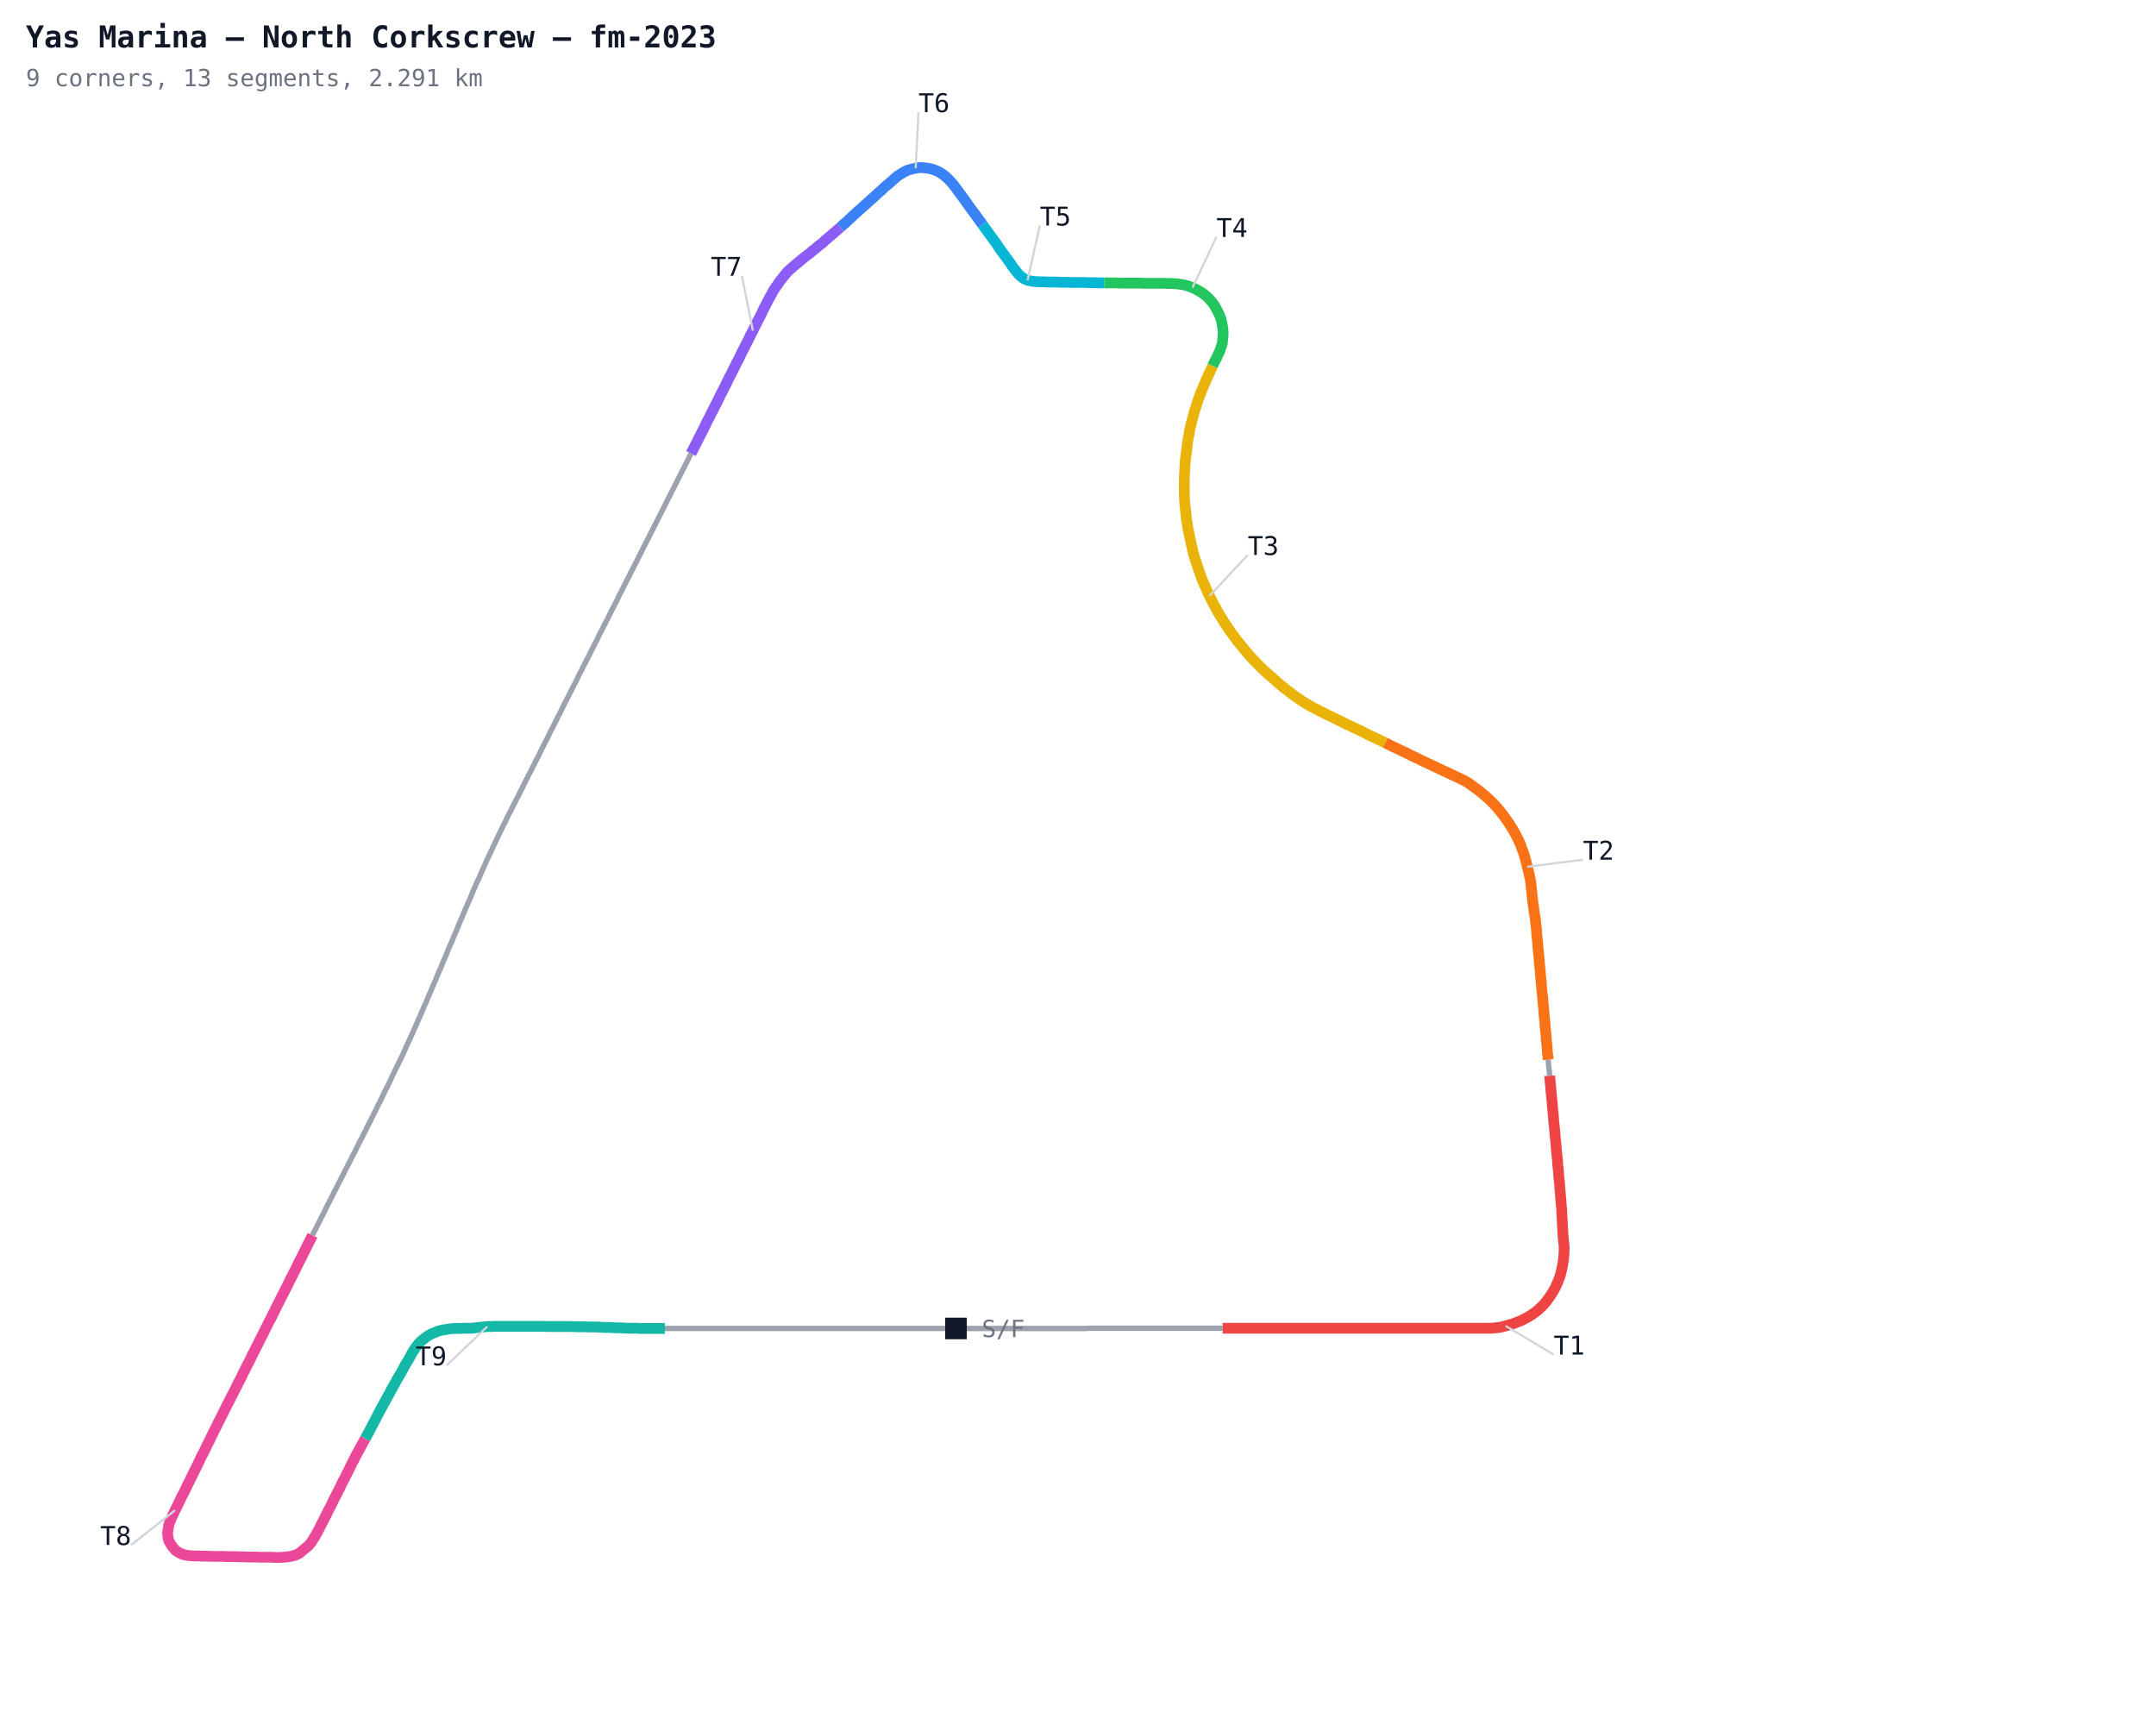
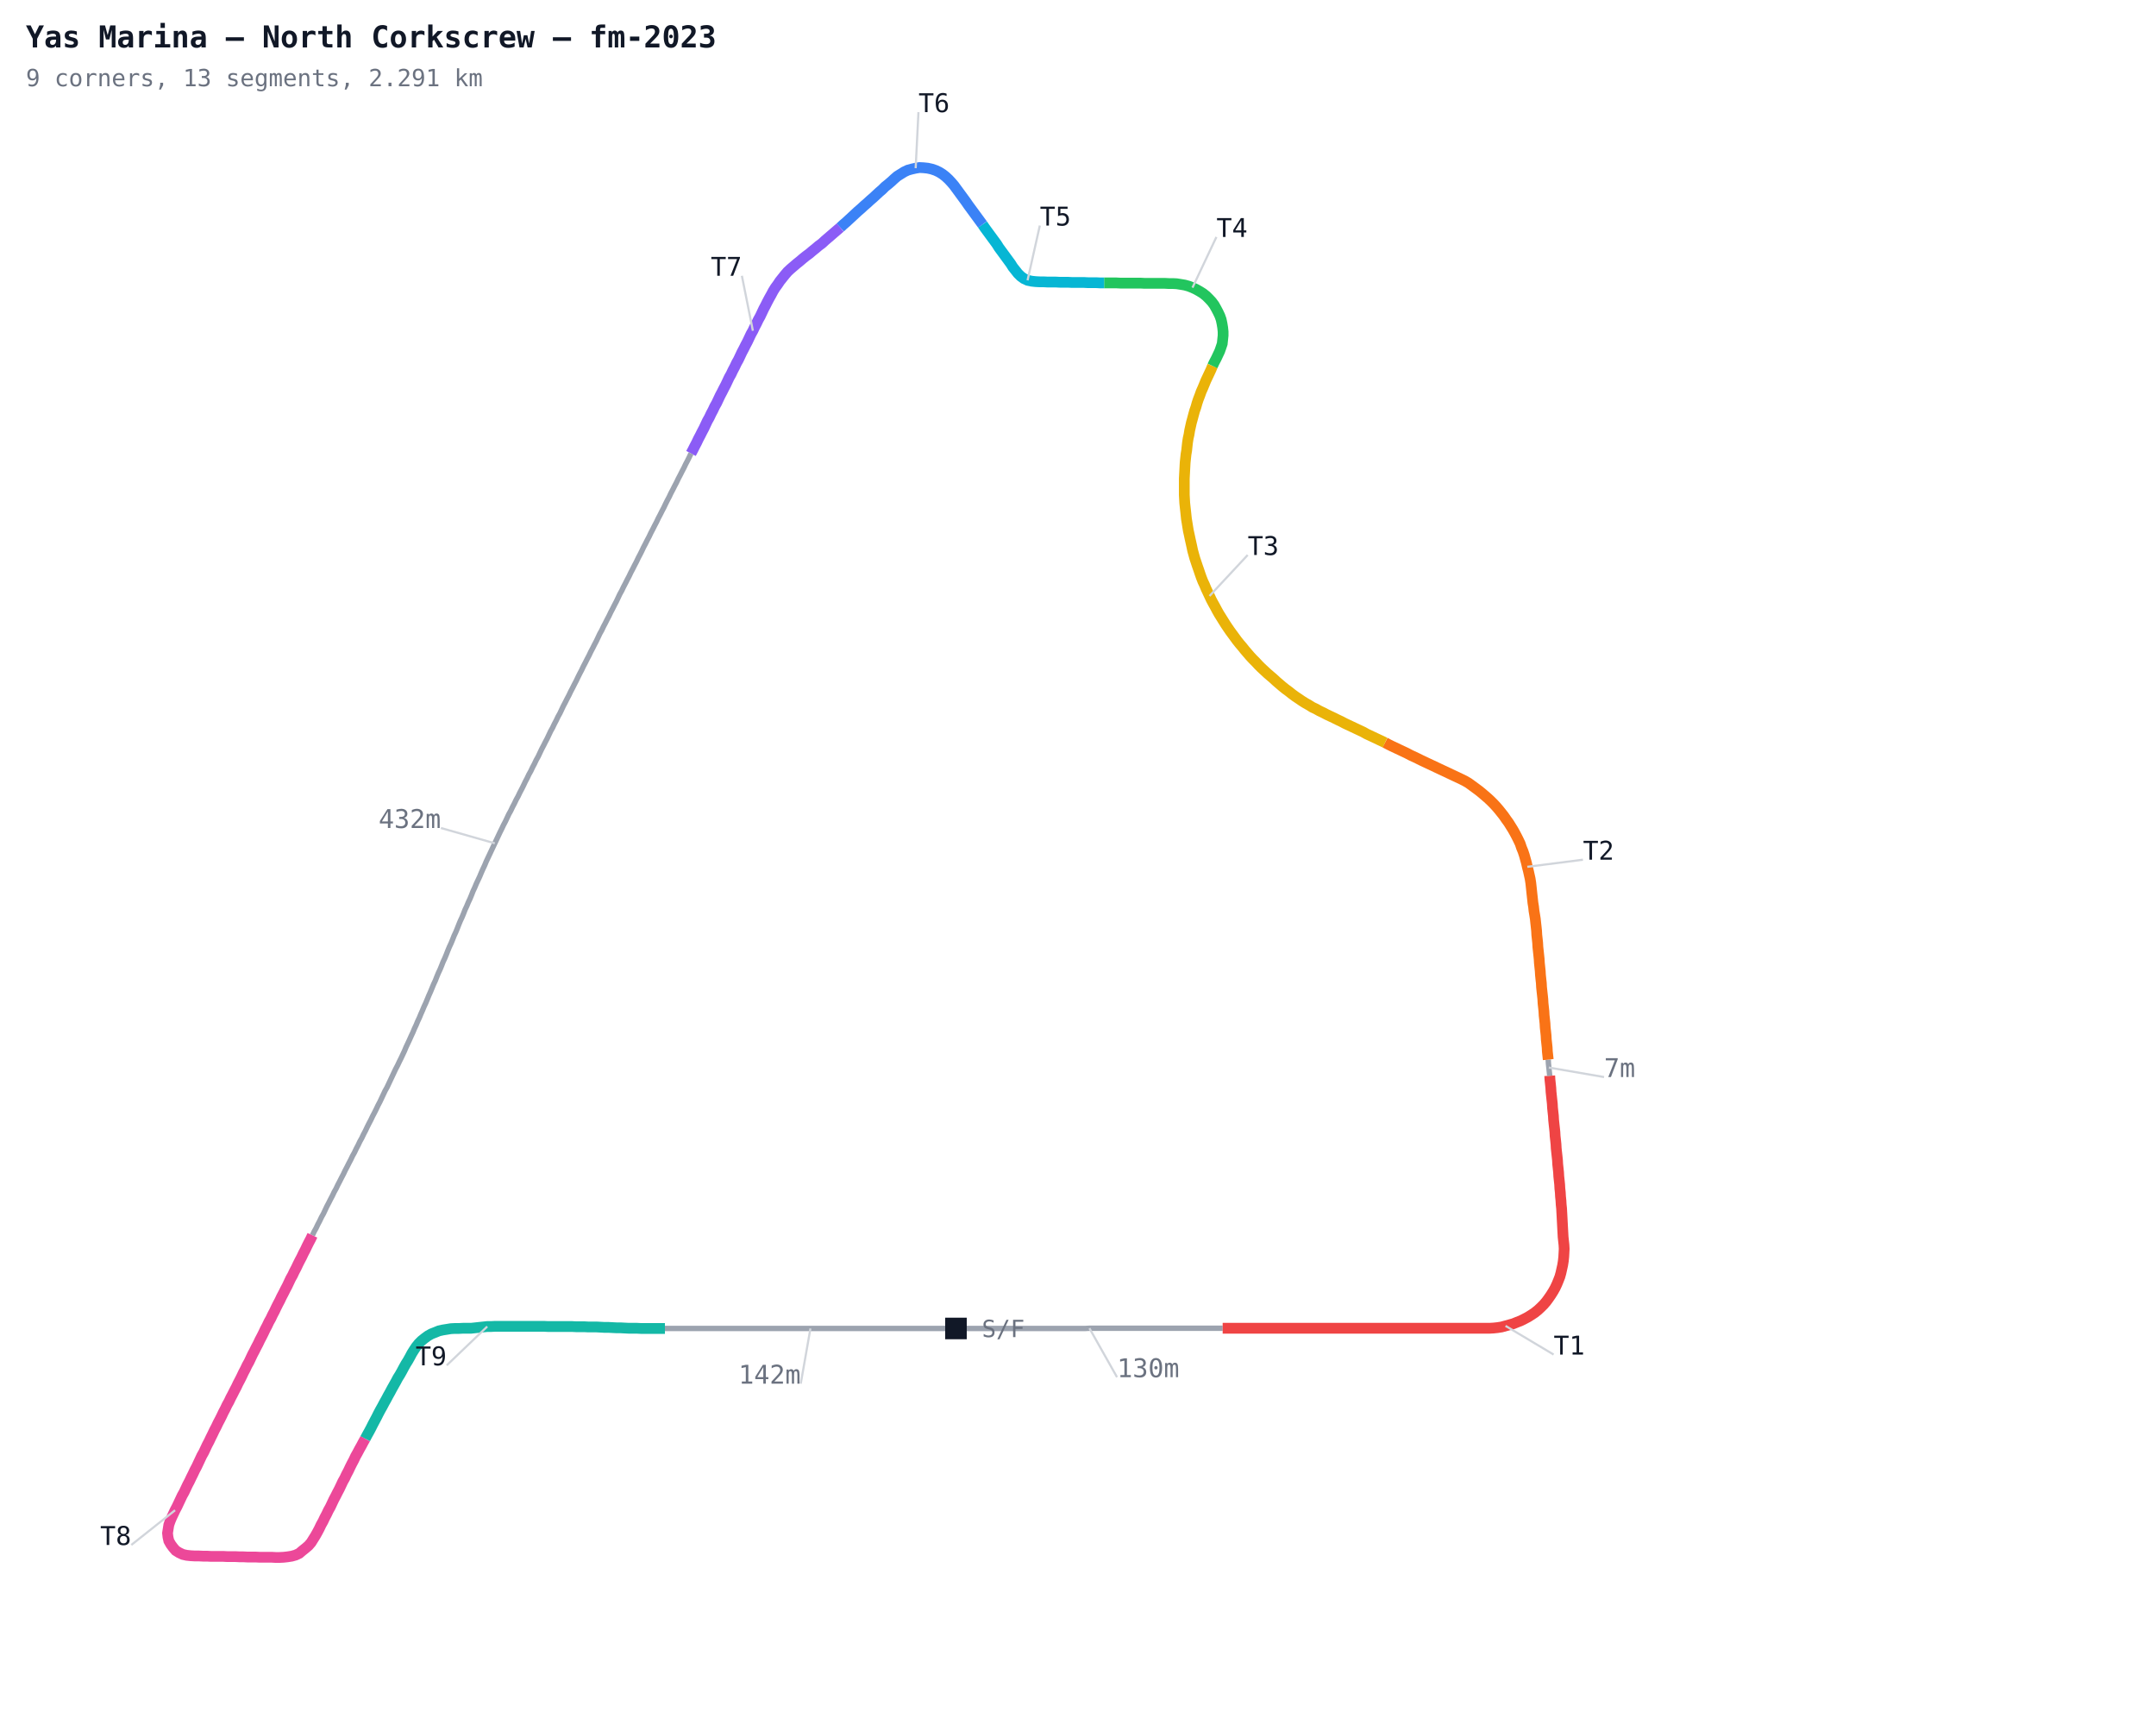
<svg xmlns="http://www.w3.org/2000/svg" width="1000" height="800" viewBox="0 0 1000 800">
  <defs>
    <style>
      .name { font-family: monospace; font-size: 12px; }
      .sector { font-family: monospace; font-size: 12px; fill: #7c3aed; font-weight: bold; }
      .title { font-family: monospace; font-size: 14px; fill: #111827; font-weight: bold; }
      .sub { font-family: monospace; font-size: 11px; fill: #6b7280; }
    </style>
  </defs>
  <rect width="1000" height="800" fill="#ffffff" />
  <polyline fill="none" stroke="#9ca3af" stroke-width="2.5" points="443.4,616.1 445.3,616.1 447.2,616.1 449.0,616.1 450.9,616.1 452.8,616.1 454.7,616.1 456.5,616.1 458.4,616.1 460.3,616.1 462.2,616.1 464.0,616.1 465.9,616.1 467.8,616.1 469.7,616.1 471.5,616.1 473.4,616.1 475.3,616.1 477.2,616.1 479.0,616.1 480.9,616.1 482.8,616.1 484.7,616.1 486.5,616.1 488.4,616.1 490.3,616.1 492.2,616.1 494.0,616.1 495.9,616.1 497.8,616.1 499.7,616.1 501.5,616.1 503.4,616.1 505.3,616.0 507.2,616.0 509.0,616.0 510.9,616.0 512.8,616.0 514.6,616.0 516.5,616.0 518.4,616.0 520.3,616.0 522.1,616.0 524.0,616.0 525.9,616.0 527.8,616.0 529.6,616.0 531.5,616.0 533.4,616.0 535.3,616.0 537.1,616.0 539.0,616.0 540.9,616.0 542.8,616.0 544.6,616.0 546.5,616.0 548.4,616.0 550.3,616.0 552.1,616.0 554.0,616.0 555.9,616.0 557.8,616.0 559.6,616.0 561.5,616.0 563.4,616.0 565.3,616.0 567.1,616.0" />
  <polyline fill="none" stroke="#ef4444" stroke-width="5" points="567.1,616.0 569.0,616.0 570.9,616.0 572.8,616.0 574.6,616.0 576.5,616.0 578.4,616.0 580.3,616.0 582.1,616.0 584.0,616.0 585.9,616.0 587.8,616.0 589.6,616.0 591.5,616.0 593.4,616.0 595.3,616.0 597.1,616.0 599.0,616.0 600.9,616.0 602.8,616.0 604.6,616.0 606.5,616.0 608.4,616.0 610.3,616.0 612.1,616.0 614.0,616.0 615.9,616.0 617.8,616.0 619.6,616.0 621.5,616.0 623.4,616.0 625.3,616.0 627.1,616.0 629.0,616.0 630.9,616.0 632.8,616.0 634.6,616.0 636.5,616.0 638.4,616.0 640.3,616.0 642.1,616.0 644.0,616.0 645.9,616.0 647.8,616.0 649.6,616.0 651.5,616.0 653.4,616.0 655.3,616.0 657.1,616.0 659.0,616.0 660.9,616.0 662.7,616.0 664.6,616.0 666.5,616.0 668.4,616.0 670.2,616.0 672.1,616.0 674.0,616.0 675.9,616.0 677.7,616.0 679.6,616.0 681.5,616.0 683.4,616.0 685.2,616.0 687.1,616.0 689.0,616.0 690.9,616.0 692.7,615.9 694.6,615.7 696.5,615.4 698.3,614.9 700.1,614.4 701.9,613.9 703.6,613.2 705.4,612.5 707.0,611.7 708.7,610.8 710.3,609.8 711.8,608.8 713.3,607.6 714.7,606.3 716.0,605.0 717.2,603.6 718.3,602.1 719.4,600.5 720.4,598.9 721.3,597.3 722.1,595.6 722.8,593.9 723.5,592.1 724.0,590.3 724.4,588.5 724.8,586.7 725.1,584.8 725.3,582.9 725.4,581.1 725.5,579.2 725.4,577.3 725.2,575.5 725.0,573.6 724.9,571.7 724.8,569.9 724.7,568.0 724.6,566.1 724.5,564.2 724.4,562.4 724.3,560.5 724.1,558.6 724.0,556.8 723.8,554.9 723.7,553.0 723.5,551.2 723.4,549.3 723.2,547.4 723.0,545.6 722.9,543.7 722.7,541.8 722.5,540.0 722.4,538.1 722.2,536.2 722.0,534.4 721.8,532.5 721.7,530.6 721.5,528.7 721.3,526.9 721.2,525.0 721.0,523.1 720.8,521.3 720.6,519.4 720.5,517.5 720.3,515.7 720.1,513.8 720.0,511.9 719.8,510.1 719.6,508.2 719.4,506.3 719.3,504.5 719.1,502.6 718.9,500.7 718.8,498.9" />
  <polyline fill="none" stroke="#9ca3af" stroke-width="2.5" points="718.8,498.9 718.6,497.0 718.4,495.1 718.2,493.3 718.1,491.4" />
  <polyline fill="none" stroke="#f97316" stroke-width="5" points="718.1,491.4 717.9,489.5 717.7,487.7 717.6,485.8 717.4,483.9 717.2,482.1 717.1,480.2 716.9,478.3 716.7,476.5 716.6,474.6 716.4,472.7 716.2,470.9 716.1,469.0 715.9,467.1 715.7,465.3 715.6,463.4 715.4,461.5 715.2,459.7 715.0,457.8 714.9,455.9 714.7,454.1 714.5,452.2 714.4,450.4 714.2,448.5 714.0,446.6 713.9,444.8 713.7,442.9 713.5,441.0 713.3,439.2 713.2,437.3 713.0,435.4 712.8,433.6 712.7,431.7 712.5,429.8 712.3,428.0 712.1,426.1 711.8,424.2 711.5,422.4 711.3,420.5 711.0,418.7 710.8,416.8 710.6,415.0 710.4,413.1 710.2,411.2 710.0,409.4 709.7,407.5 709.3,405.7 708.9,403.9 708.4,402.0 708.0,400.2 707.5,398.4 707.0,396.6 706.4,394.8 705.7,393.1 705.1,391.3 704.3,389.6 703.5,388.0 702.6,386.3 701.7,384.7 700.7,383.1 699.7,381.5 698.6,380.0 697.5,378.4 696.4,377.0 695.2,375.5 694.0,374.1 692.7,372.7 691.4,371.4 690.0,370.1 688.6,368.9 687.2,367.7 685.7,366.5 684.2,365.4 682.7,364.3 681.2,363.2 679.5,362.2 677.9,361.4 676.2,360.6 674.5,359.8 672.8,359.0 671.1,358.2 669.4,357.4 667.7,356.6 666.0,355.8 664.3,355.0 662.6,354.2 660.9,353.4 659.2,352.6 657.6,351.8 655.9,351.0 654.2,350.2 652.5,349.3 650.8,348.5 649.1,347.7 647.4,346.9 645.7,346.1 644.1,345.3 642.4,344.4" />
  <polyline fill="none" stroke="#eab308" stroke-width="5" points="642.4,344.4 640.7,343.6 639.0,342.8 637.3,342.0 635.6,341.2 633.9,340.4 632.3,339.5 630.6,338.7 628.9,337.9 627.2,337.1 625.5,336.3 623.8,335.5 622.1,334.6 620.4,333.8 618.8,333.0 617.1,332.2 615.4,331.4 613.7,330.5 612.0,329.7 610.4,328.8 608.7,328.0 607.1,327.0 605.5,326.1 603.9,325.1 602.3,324.0 600.8,323.0 599.3,321.9 597.8,320.7 596.3,319.6 594.8,318.4 593.4,317.2 592.0,316.0 590.6,314.7 589.2,313.5 587.8,312.3 586.4,311.0 585.0,309.7 583.7,308.4 582.4,307.0 581.1,305.7 579.8,304.3 578.6,302.9 577.4,301.5 576.2,300.0 575.0,298.6 573.8,297.1 572.7,295.6 571.6,294.1 570.5,292.6 569.4,291.0 568.4,289.5 567.4,287.9 566.4,286.3 565.4,284.7 564.5,283.1 563.6,281.4 562.7,279.8 561.8,278.1 561.0,276.4 560.2,274.7 559.4,273.0 558.7,271.3 557.9,269.6 557.2,267.8 556.6,266.1 556.0,264.3 555.4,262.6 554.8,260.8 554.2,259.0 553.7,257.2 553.2,255.4 552.8,253.5 552.4,251.7 552.0,249.9 551.6,248.0 551.2,246.2 550.9,244.4 550.6,242.5 550.3,240.7 550.1,238.8 549.9,236.9 549.7,235.1 549.5,233.2 549.4,231.3 549.3,229.5 549.3,227.6 549.3,225.7 549.3,223.8 549.3,222.0 549.4,220.1 549.5,218.2 549.6,216.3 549.7,214.5 549.9,212.6 550.1,210.7 550.4,208.9 550.6,207.0 550.8,205.2 551.1,203.3 551.5,201.5 551.8,199.6 552.2,197.8 552.6,196.0 553.1,194.2 553.6,192.3 554.1,190.5 554.7,188.8 555.2,187.0 555.8,185.2 556.5,183.4 557.1,181.7 557.9,179.9 558.6,178.2 559.3,176.5 560.1,174.8 560.9,173.1 561.7,171.4 562.4,169.7" />
  <polyline fill="none" stroke="#22c55e" stroke-width="5" points="562.4,169.7 563.2,168.0 564.1,166.3 564.9,164.6 565.7,162.9 566.3,161.2 566.9,159.4 567.1,157.5 567.3,155.6 567.3,153.8 567.1,151.9 566.8,150.1 566.4,148.2 565.8,146.5 565.0,144.8 564.1,143.1 563.2,141.5 562.1,140.0 560.8,138.6 559.5,137.3 558.0,136.1 556.4,135.1 554.8,134.2 553.1,133.4 551.3,132.7 549.5,132.2 547.7,131.9 545.8,131.6 544.0,131.5 542.1,131.5 540.2,131.4 538.3,131.4 536.5,131.4 534.6,131.4 532.7,131.4 530.8,131.4 529.0,131.3 527.1,131.3 525.2,131.3 523.4,131.3 521.5,131.3 519.6,131.3 517.7,131.2 515.9,131.2 514.0,131.2 512.1,131.2" />
  <polyline fill="none" stroke="#06b6d4" stroke-width="5" points="512.1,131.2 510.2,131.2 508.4,131.1 506.5,131.1 504.6,131.1 502.7,131.0 500.9,131.0 499.0,131.0 497.1,131.0 495.3,130.9 493.4,130.9 491.5,130.9 489.6,130.8 487.8,130.8 485.9,130.8 484.0,130.7 482.2,130.7 480.3,130.6 478.5,130.4 476.6,130.0 474.9,129.2 473.4,128.1 472.1,126.8 471.0,125.4 469.8,123.9 468.8,122.3 467.7,120.8 466.6,119.3 465.5,117.8 464.4,116.3 463.3,114.8 462.3,113.2 461.2,111.7 460.1,110.2 459.0,108.7 457.9,107.2 456.8,105.7 455.7,104.1" />
  <polyline fill="none" stroke="#3b82f6" stroke-width="5" points="455.7,104.1 454.6,102.6 453.5,101.1 452.4,99.6 451.3,98.1 450.2,96.6 449.1,95.1 448.0,93.5 446.9,92.0 445.8,90.5 444.7,89.0 443.6,87.5 442.5,86.0 441.3,84.6 440.0,83.2 438.6,81.9 437.2,80.8 435.6,79.8 433.9,79.0 432.1,78.4 430.3,78.0 428.4,77.8 426.5,77.7 424.7,78.0 422.9,78.4 421.1,78.9 419.4,79.7 417.8,80.7 416.2,81.7 414.8,82.9 413.4,84.2 412.0,85.4 410.5,86.6 409.2,87.9 407.8,89.1 406.4,90.4 405.0,91.7 403.6,92.9 402.2,94.2 400.8,95.4 399.4,96.7 398.0,97.9 396.6,99.2 395.2,100.5 393.9,101.7 392.5,103.0 391.1,104.2 389.7,105.5" />
  <polyline fill="none" stroke="#8b5cf6" stroke-width="5" points="389.7,105.5 388.3,106.7 386.9,107.9 385.4,109.2 384.0,110.4 382.6,111.6 381.2,112.9 379.7,114.0 378.3,115.2 376.8,116.4 375.4,117.6 373.9,118.7 372.4,119.9 371.0,121.1 369.5,122.3 368.1,123.5 366.7,124.7 365.3,126.0 364.1,127.4 362.9,128.9 361.7,130.4 360.7,131.9 359.6,133.4 358.6,135.0 357.7,136.7 356.8,138.3 355.9,140.0 355.1,141.6 354.2,143.3 353.4,145.0 352.6,146.7 351.7,148.3 350.9,150.0 350.0,151.7 349.2,153.4 348.3,155.0 347.5,156.7 346.7,158.4 345.8,160.1 345.0,161.7 344.1,163.4 343.3,165.1 342.5,166.8 341.6,168.4 340.8,170.1 339.9,171.8 339.1,173.5 338.2,175.1 337.4,176.8 336.6,178.5 335.7,180.2 334.9,181.8 334.0,183.5 333.2,185.2 332.4,186.9 331.5,188.5 330.7,190.2 329.8,191.9 329.0,193.6 328.1,195.2 327.3,196.9 326.5,198.6 325.6,200.3 324.8,201.9 323.9,203.6 323.1,205.3 322.2,207.0 321.4,208.6 320.5,210.3" />
  <polyline fill="none" stroke="#9ca3af" stroke-width="2.5" points="320.5,210.3 319.7,212.0 318.9,213.6 318.0,215.3 317.2,217.0 316.3,218.7 315.5,220.3 314.6,222.0 313.8,223.7 312.9,225.4 312.1,227.0 311.2,228.7 310.4,230.4 309.5,232.1 308.7,233.7 307.9,235.4 307.0,237.1 306.2,238.7 305.3,240.4 304.5,242.1 303.6,243.8 302.8,245.4 301.9,247.1 301.1,248.8 300.2,250.5 299.4,252.1 298.5,253.8 297.7,255.5 296.9,257.1 296.0,258.8 295.2,260.5 294.3,262.2 293.5,263.8 292.6,265.5 291.8,267.2 290.9,268.9 290.1,270.5 289.2,272.2 288.4,273.9 287.5,275.5 286.7,277.2 285.9,278.9 285.0,280.6 284.2,282.2 283.3,283.9 282.5,285.6 281.6,287.3 280.8,288.9 279.9,290.6 279.1,292.3 278.2,293.9 277.4,295.6 276.6,297.3 275.7,299.0 274.9,300.6 274.0,302.3 273.2,304.0 272.3,305.7 271.5,307.3 270.6,309.0 269.8,310.7 268.9,312.4 268.1,314.0 267.3,315.7 266.4,317.4 265.6,319.0 264.7,320.7 263.9,322.4 263.0,324.1 262.2,325.7 261.3,327.4 260.5,329.1 259.7,330.8 258.8,332.4 258.0,334.1 257.1,335.8 256.3,337.5 255.4,339.1 254.6,340.8 253.8,342.5 252.9,344.2 252.1,345.8 251.2,347.5 250.4,349.2 249.6,350.9 248.7,352.5 247.9,354.2 247.0,355.9 246.2,357.6 245.3,359.2 244.5,360.9 243.6,362.6 242.8,364.3 242.0,365.9 241.1,367.6 240.3,369.3 239.4,370.9 238.6,372.6 237.7,374.3 236.9,376.0 236.0,377.6 235.2,379.3 234.4,381.0 233.5,382.7 232.7,384.4 231.9,386.0 231.1,387.7 230.3,389.4 229.5,391.1 228.7,392.8 227.9,394.5 227.1,396.2 226.3,397.9 225.5,399.6 224.8,401.3 224.0,403.0 223.2,404.8 222.5,406.5 221.7,408.2 220.9,409.9 220.2,411.6 219.4,413.3 218.7,415.1 218.0,416.8 217.2,418.5 216.5,420.2 215.7,421.9 215.0,423.7 214.3,425.4 213.5,427.1 212.8,428.8 212.1,430.6 211.4,432.3 210.6,434.0 209.9,435.8 209.2,437.5 208.4,439.2 207.7,440.9 207.0,442.7 206.3,444.4 205.5,446.1 204.8,447.9 204.1,449.6 203.3,451.3 202.6,453.0 201.9,454.8 201.1,456.5 200.4,458.2 199.7,459.9 198.9,461.7 198.2,463.4 197.5,465.1 196.7,466.8 196.0,468.5 195.2,470.3 194.5,472.0 193.7,473.7 193.0,475.4 192.2,477.1 191.5,478.8 190.7,480.5 189.9,482.3 189.1,484.0 188.3,485.7 187.6,487.4 186.8,489.1 186.0,490.8 185.2,492.4 184.4,494.1 183.5,495.8 182.7,497.5 181.9,499.2 181.1,500.9 180.3,502.6 179.5,504.3 178.6,505.9 177.8,507.6 177.0,509.3 176.2,511.0 175.3,512.7 174.5,514.4 173.7,516.0 172.8,517.7 172.0,519.4 171.1,521.1 170.3,522.7 169.5,524.4 168.6,526.1 167.8,527.8 166.9,529.4 166.1,531.1 165.2,532.8 164.4,534.5 163.5,536.1 162.7,537.8 161.8,539.5 161.0,541.1 160.1,542.8 159.3,544.5 158.4,546.2 157.6,547.8 156.7,549.5 155.9,551.2 155.0,552.8 154.2,554.5 153.3,556.2 152.5,557.8 151.6,559.5 150.8,561.2 150.0,562.9 149.1,564.5 148.3,566.2 147.4,567.9 146.6,569.6 145.7,571.2 144.9,572.9" />
  <polyline fill="none" stroke="#ec4899" stroke-width="5" points="144.9,572.9 144.1,574.6 143.2,576.3 142.4,577.9 141.6,579.6 140.7,581.3 139.9,583.0 139.0,584.7 138.2,586.3 137.4,588.0 136.5,589.7 135.7,591.4 134.8,593.0 134.0,594.7 133.2,596.4 132.3,598.1 131.5,599.7 130.6,601.4 129.8,603.1 128.9,604.8 128.1,606.4 127.3,608.1 126.4,609.8 125.6,611.5 124.7,613.1 123.9,614.8 123.0,616.5 122.2,618.2 121.4,619.8 120.5,621.5 119.7,623.2 118.8,624.9 118.0,626.5 117.1,628.2 116.3,629.9 115.5,631.6 114.6,633.2 113.8,634.9 112.9,636.6 112.1,638.3 111.3,639.9 110.4,641.6 109.6,643.3 108.7,645.0 107.9,646.6 107.0,648.3 106.2,650.0 105.3,651.6 104.5,653.3 103.6,655.0 102.8,656.7 102.0,658.3 101.1,660.0 100.3,661.7 99.4,663.4 98.6,665.1 97.8,666.7 97.0,668.4 96.1,670.1 95.3,671.8 94.5,673.5 93.6,675.1 92.8,676.8 92.0,678.5 91.2,680.2 90.3,681.9 89.5,683.6 88.7,685.2 87.9,686.9 87.0,688.6 86.2,690.3 85.4,692.0 84.5,693.6 83.7,695.3 82.9,697.0 82.1,698.7 81.2,700.4 80.4,702.1 79.6,703.8 78.9,705.5 78.3,707.2 78.0,709.1 77.7,711.0 77.9,712.8 78.3,714.6 79.2,716.2 80.3,717.7 81.5,719.1 83.1,720.1 84.8,720.9 86.6,721.3 88.5,721.5 90.3,721.6 92.2,721.6 94.1,721.7 96.0,721.7 97.8,721.8 99.7,721.8 101.6,721.8 103.5,721.8 105.3,721.9 107.2,721.9 109.1,721.9 111.0,722.0 112.8,722.0 114.7,722.1 116.6,722.1 118.5,722.1 120.3,722.2 122.2,722.2 124.1,722.2 126.0,722.2 127.8,722.3 129.7,722.3 131.6,722.2 133.4,722.0 135.3,721.7 137.1,721.2 138.8,720.4 140.2,719.2 141.7,718.0 143.1,716.8 144.3,715.4 145.3,713.8 146.3,712.2 147.2,710.6 148.1,708.9 148.9,707.2 149.8,705.6 150.6,703.9 151.5,702.2 152.3,700.5 153.2,698.9 154.0,697.2 154.8,695.5 155.7,693.8 156.5,692.2 157.4,690.5 158.2,688.8 159.0,687.1 159.9,685.5 160.7,683.8 161.6,682.1 162.4,680.4 163.2,678.8 164.1,677.1 164.9,675.4 165.8,673.8 166.7,672.1 167.6,670.5 168.5,668.8 169.4,667.2" />
  <polyline fill="none" stroke="#14b8a6" stroke-width="5" points="169.4,667.2 170.3,665.5 171.2,663.9 172.1,662.2 172.9,660.6 173.8,658.9 174.7,657.2 175.5,655.6 176.4,653.9 177.3,652.3 178.2,650.6 179.1,649.0 180.0,647.3 180.9,645.7 181.8,644.0 182.7,642.4 183.6,640.8 184.5,639.1 185.5,637.5 186.4,635.9 187.3,634.2 188.2,632.6 189.2,631.0 190.1,629.4 191.0,627.7 192.0,626.1 193.0,624.6 194.2,623.1 195.5,621.8 197.0,620.6 198.5,619.5 200.1,618.6 201.9,617.9 203.6,617.2 205.4,616.8 207.3,616.5 209.1,616.2 211.0,616.1 212.9,616.1 214.8,616.0 216.6,616.0 218.5,616.0 220.4,615.8 222.2,615.6 224.1,615.4 226.0,615.2 227.8,615.2 229.7,615.1 231.6,615.1 233.5,615.1 235.3,615.1 237.2,615.1 239.1,615.1 241.0,615.1 242.8,615.1 244.7,615.1 246.6,615.1 248.5,615.1 250.3,615.1 252.2,615.1 254.1,615.2 256.0,615.2 257.8,615.2 259.7,615.2 261.6,615.2 263.5,615.2 265.3,615.2 267.2,615.3 269.1,615.3 271.0,615.3 272.8,615.4 274.7,615.4 276.6,615.4 278.5,615.5 280.3,615.6 282.2,615.6 284.1,615.7 286.0,615.8 287.8,615.8 289.7,615.9 291.6,616.0 293.4,616.0 295.3,616.0 297.2,616.1 299.1,616.1 300.9,616.1 302.8,616.1 304.7,616.1 306.6,616.1 308.4,616.1" />
  <polyline fill="none" stroke="#9ca3af" stroke-width="2.5" points="308.4,616.1 310.3,616.1 312.2,616.1 314.1,616.1 315.9,616.1 317.8,616.1 319.7,616.1 321.6,616.1 323.4,616.1 325.3,616.1 327.2,616.1 329.1,616.1 330.9,616.1 332.8,616.1 334.7,616.1 336.6,616.1 338.4,616.1 340.3,616.1 342.2,616.1 344.1,616.1 345.9,616.1 347.8,616.1 349.7,616.1 351.6,616.1 353.4,616.1 355.3,616.1 357.2,616.1 359.1,616.1 360.9,616.1 362.8,616.1 364.7,616.1 366.6,616.1 368.4,616.1 370.3,616.1 372.2,616.1 374.0,616.1 375.9,616.1 377.8,616.1 379.7,616.1 381.5,616.1 383.4,616.1 385.3,616.1 387.2,616.1 389.0,616.1 390.9,616.1 392.8,616.1 394.7,616.1 396.5,616.1 398.4,616.1 400.3,616.1 402.2,616.1 404.0,616.1 405.9,616.1 407.8,616.1 409.7,616.1 411.5,616.1 413.4,616.1 415.3,616.1 417.2,616.1 419.0,616.1 420.9,616.1 422.8,616.1 424.7,616.1 426.5,616.1 428.4,616.1 430.3,616.1 432.2,616.1 434.0,616.1 435.9,616.1 437.8,616.1 439.7,616.1 441.5,616.1" />
+   <line x1="505.3" y1="616.0" x2="518.1" y2="638.7" stroke="#d1d5db" stroke-width="1" />
+   <text x="518.1" y="638.7" text-anchor="start" class="name" fill="#6b7280">130m</text>
  <line x1="698.3" y1="614.9" x2="720.6" y2="628.2" stroke="#d1d5db" stroke-width="1" />
  <text x="720.6" y="628.2" text-anchor="start" class="name" fill="#111827">T1</text>
+   <line x1="718.4" y1="495.1" x2="744.0" y2="499.5" stroke="#d1d5db" stroke-width="1" />
+   <text x="744.0" y="499.5" text-anchor="start" class="name" fill="#6b7280">7m</text>
  <line x1="708.4" y1="402.0" x2="734.2" y2="398.7" stroke="#d1d5db" stroke-width="1" />
  <text x="734.2" y="398.7" text-anchor="start" class="name" fill="#111827">T2</text>
  <line x1="561.0" y1="276.4" x2="578.7" y2="257.4" stroke="#d1d5db" stroke-width="1" />
  <text x="578.7" y="257.4" text-anchor="start" class="name" fill="#111827">T3</text>
  <line x1="553.1" y1="133.4" x2="564.2" y2="109.9" stroke="#d1d5db" stroke-width="1" />
  <text x="564.2" y="109.9" text-anchor="start" class="name" fill="#111827">T4</text>
  <line x1="476.6" y1="130.0" x2="482.3" y2="104.6" stroke="#d1d5db" stroke-width="1" />
  <text x="482.3" y="104.6" text-anchor="start" class="name" fill="#111827">T5</text>
  <line x1="424.7" y1="78.0" x2="426.0" y2="52.0" stroke="#d1d5db" stroke-width="1" />
  <text x="426.0" y="52.0" text-anchor="start" class="name" fill="#111827">T6</text>
  <line x1="349.2" y1="153.4" x2="344.1" y2="127.9" stroke="#d1d5db" stroke-width="1" />
  <text x="344.1" y="127.9" text-anchor="end" class="name" fill="#111827">T7</text>
+   <line x1="229.5" y1="391.1" x2="204.5" y2="384.0" stroke="#d1d5db" stroke-width="1" />
+   <text x="204.5" y="384.0" text-anchor="end" class="name" fill="#6b7280">432m</text>
  <line x1="81.2" y1="700.4" x2="60.9" y2="716.5" stroke="#d1d5db" stroke-width="1" />
  <text x="60.9" y="716.5" text-anchor="end" class="name" fill="#111827">T8</text>
  <line x1="226.0" y1="615.2" x2="207.2" y2="633.2" stroke="#d1d5db" stroke-width="1" />
  <text x="207.2" y="633.2" text-anchor="end" class="name" fill="#111827">T9</text>
+   <line x1="375.9" y1="616.1" x2="371.4" y2="641.7" stroke="#d1d5db" stroke-width="1" />
+   <text x="371.4" y="641.7" text-anchor="end" class="name" fill="#6b7280">142m</text>
  <rect x="438.4" y="611.1" width="10" height="10" fill="#111827" />
  <text x="455.4" y="620.1" class="sub">S/F</text>
  <text class="title" x="12" y="22">Yas Marina — North Corkscrew — fm-2023</text>
  <text class="sub" x="12" y="40">9 corners, 13 segments, 2.291 km</text>
</svg>
